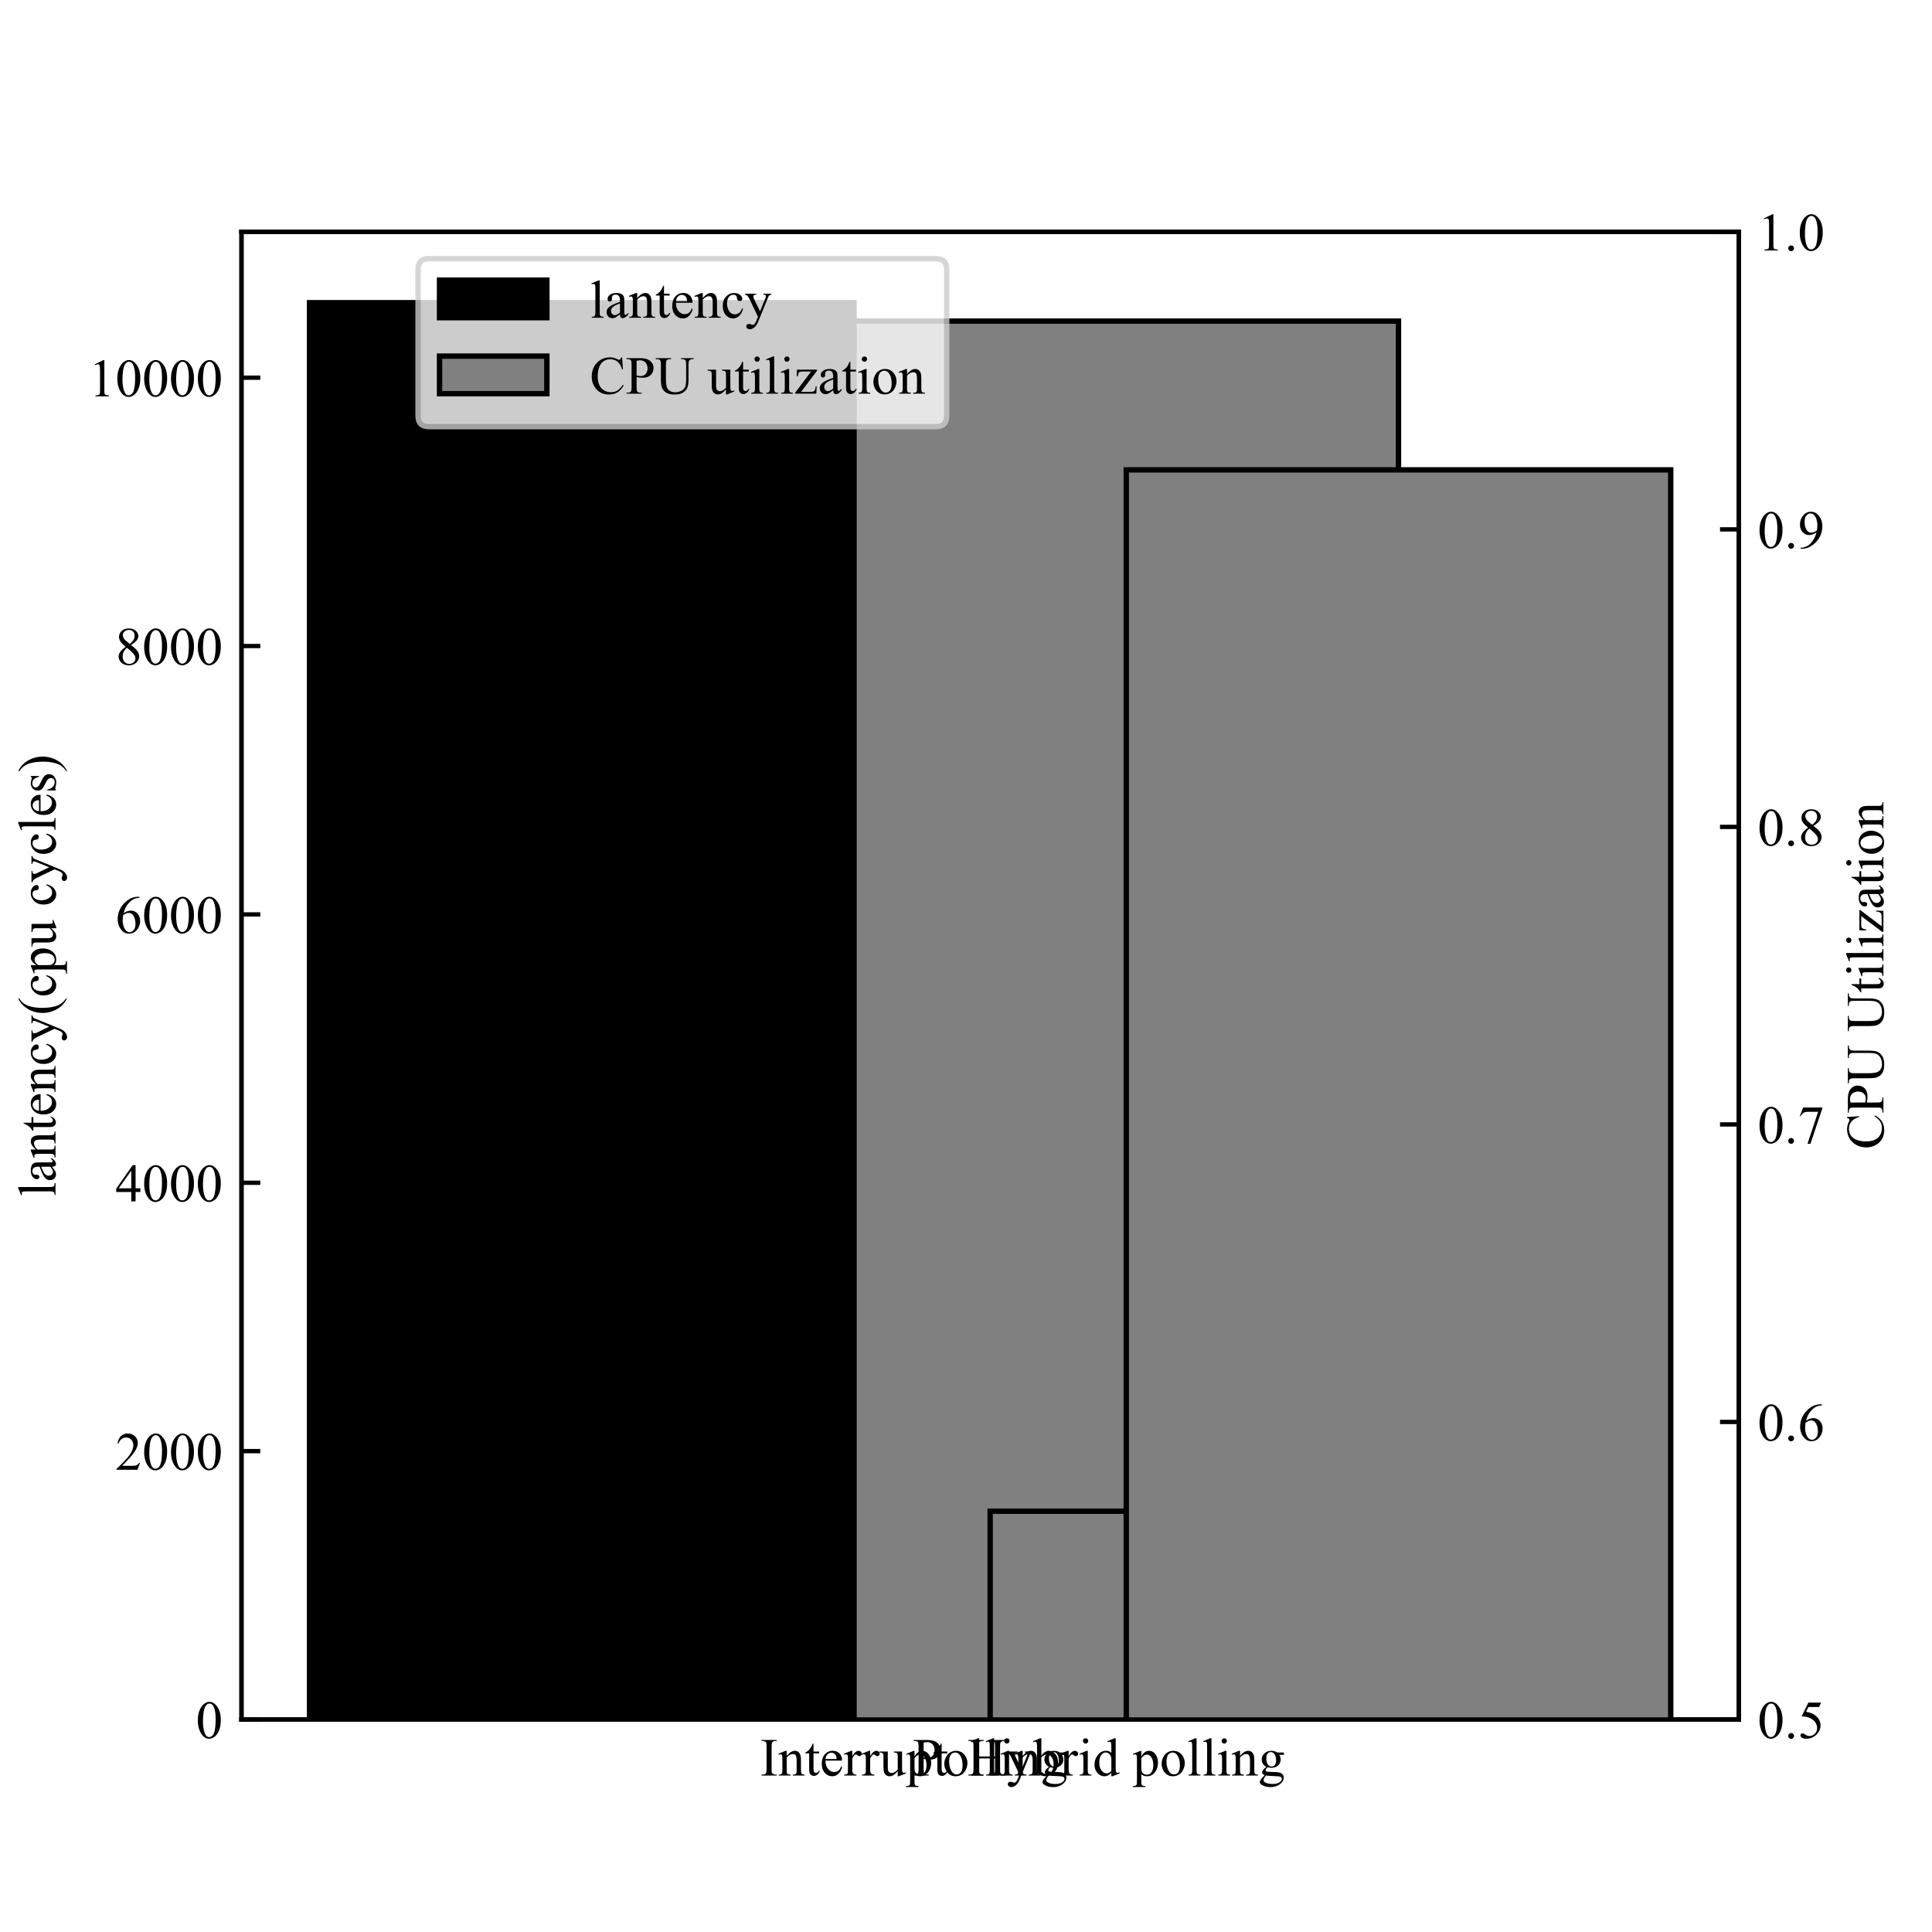
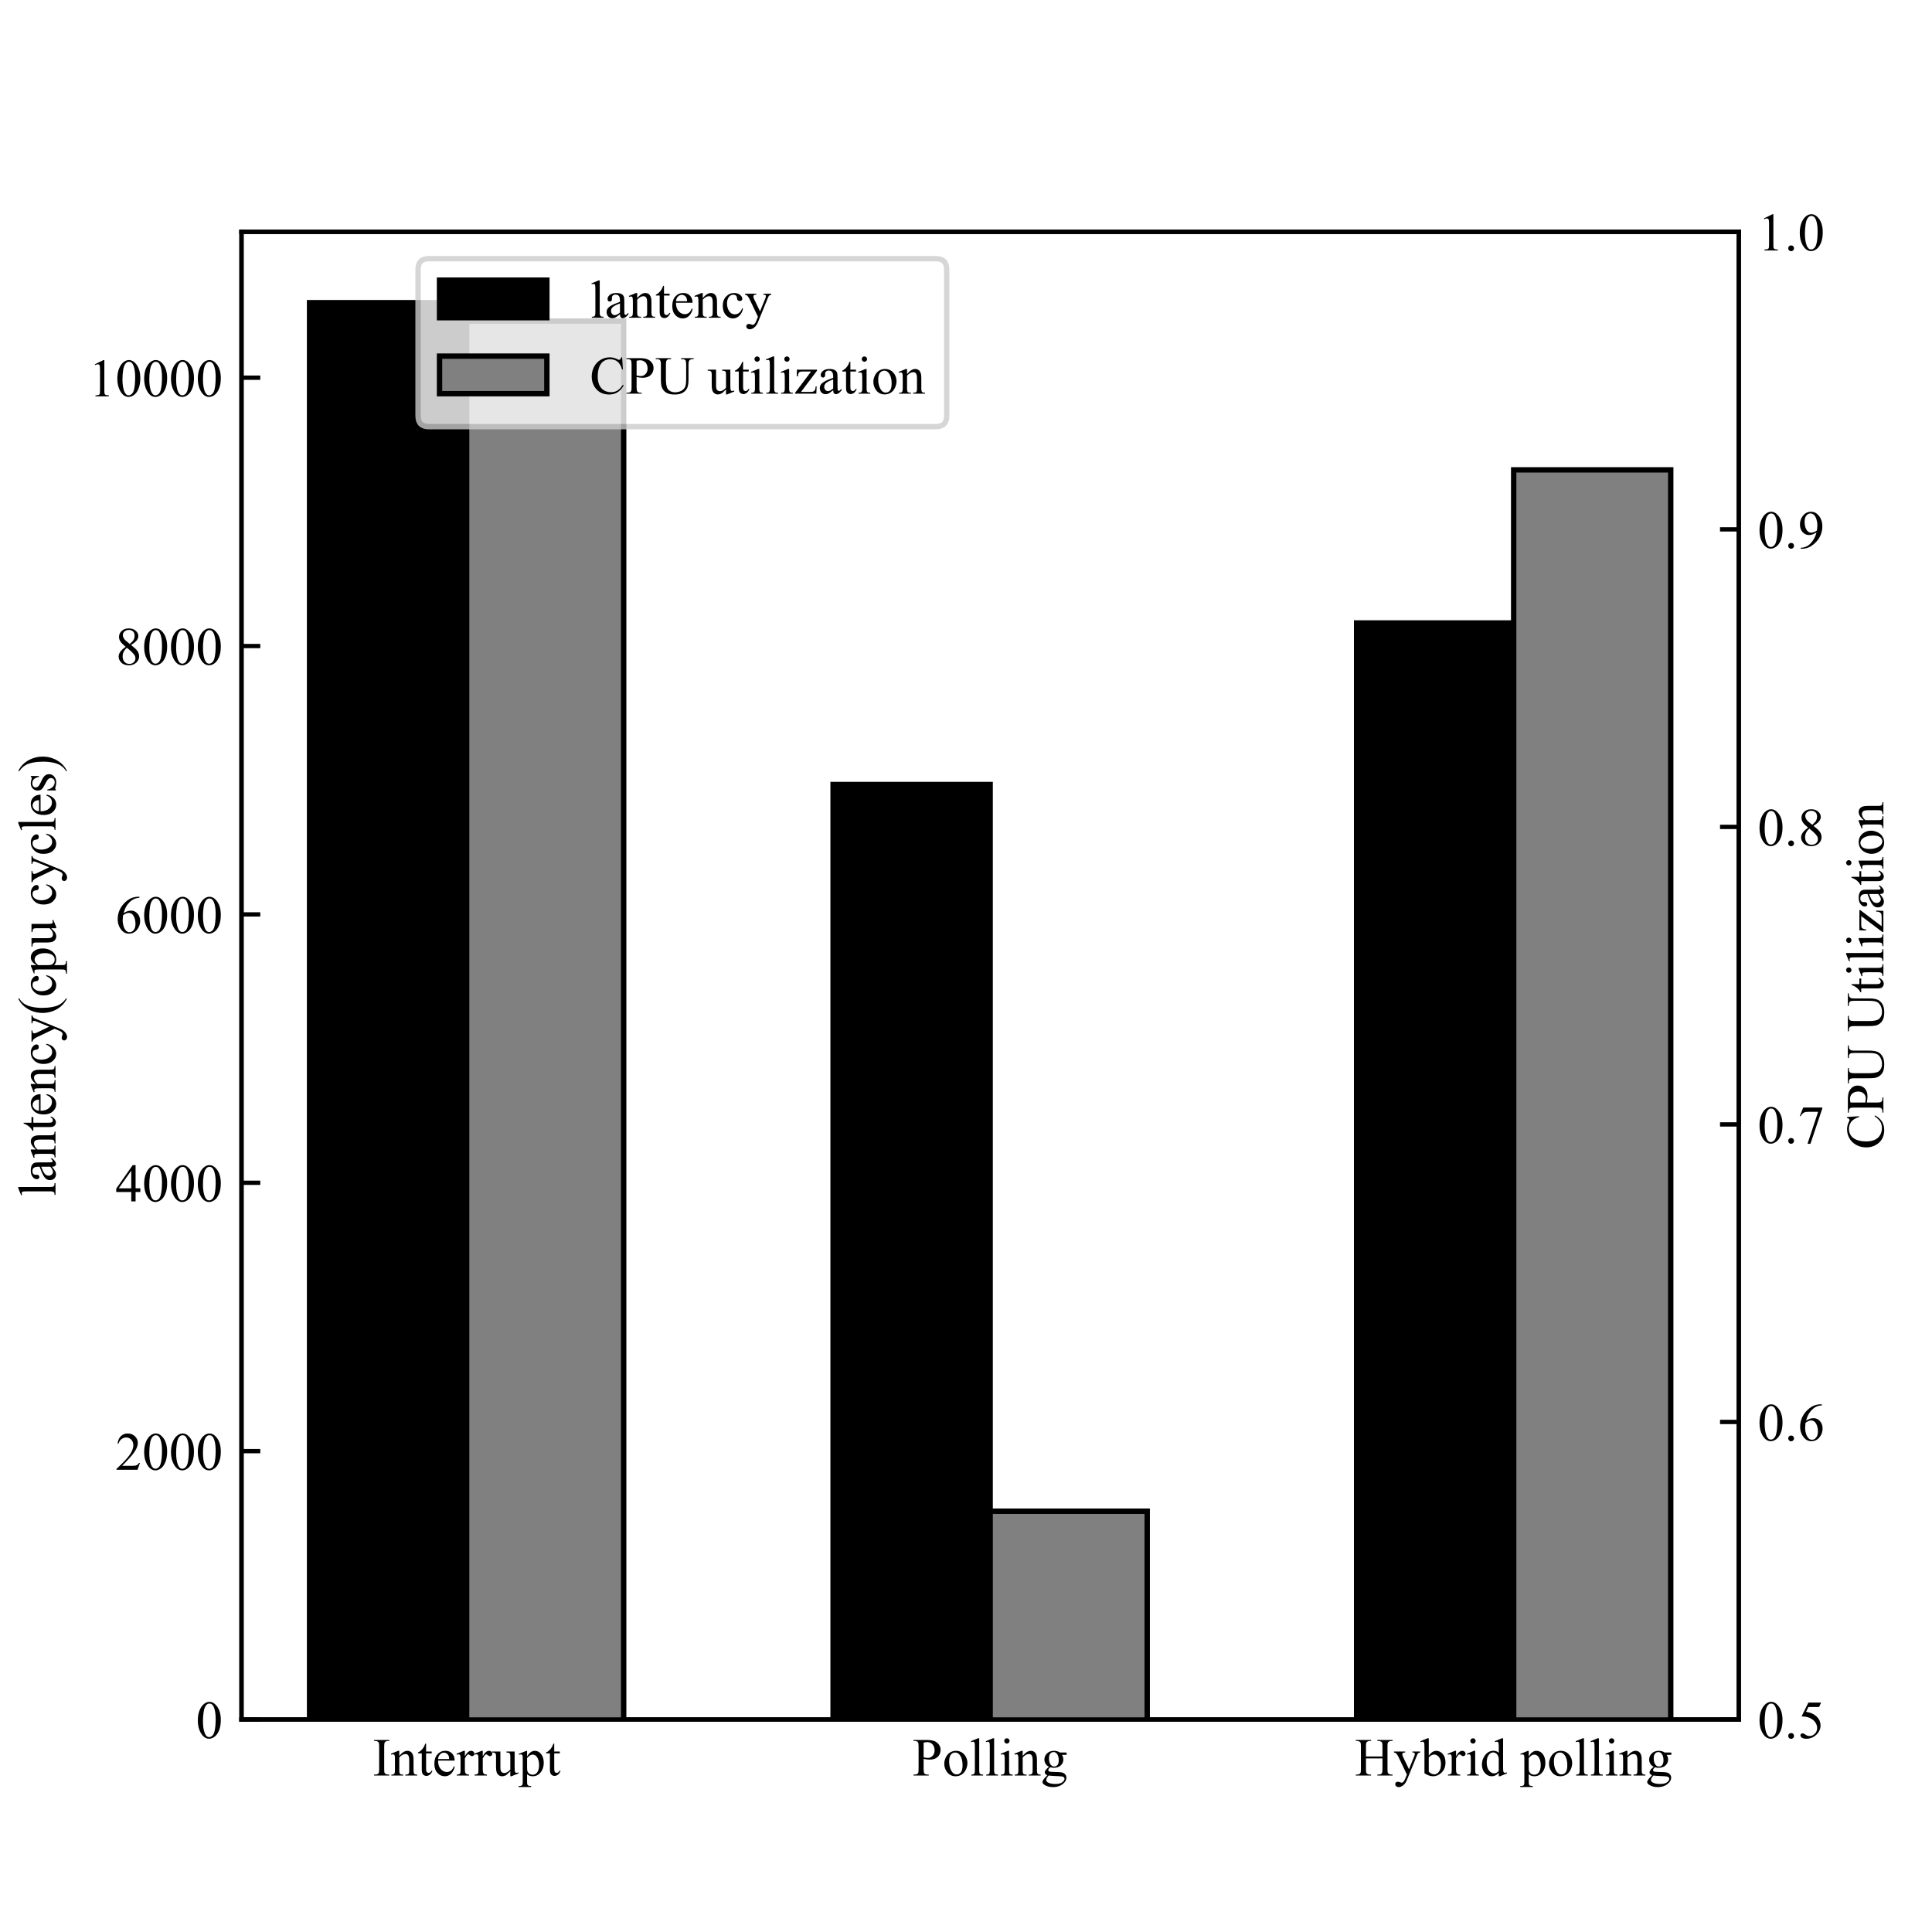
<svg xmlns="http://www.w3.org/2000/svg" xmlns:xlink="http://www.w3.org/1999/xlink" width="360pt" height="360pt" viewBox="0 0 360 360" version="1.1">
  <defs>
    <style type="text/css">*{stroke-linejoin: round; stroke-linecap: butt}</style>
  </defs>
  <g id="figure_1">
    <g id="patch_1">
      <path d="M 0 360  L 360 360  L 360 0  L 0 0  z " style="fill: #ffffff" />
    </g>
    <g id="axes_1">
      <g id="patch_2">
        <path d="M 45 320.4  L 324 320.4  L 324 43.2  L 45 43.2  z " style="fill: #ffffff" />
      </g>
      <g id="patch_3">
-         <path d="M 57.682 320.4  L 159.136 320.4  L 159.136 56.4  L 57.682 56.4  z " clip-path="url(#p5d15ba43d3)" style="stroke: #000000; stroke-linejoin: miter" />
+         <path d="M 57.682 320.4  L 86.948 320.4  L 86.948 56.4  L 57.682 56.4  z " clip-path="url(#p07c3aeb978)" style="stroke: #000000; stroke-linejoin: miter" />
      </g>
      <g id="patch_4">
-         <path d="M 83.045 320.4  L 184.5 320.4  L 184.5 146.184  L 83.045 146.184  z " clip-path="url(#p5d15ba43d3)" style="stroke: #000000; stroke-linejoin: miter" />
+         <path d="M 155.234 320.4  L 184.5 320.4  L 184.5 146.184  L 155.234 146.184  z " clip-path="url(#p07c3aeb978)" style="stroke: #000000; stroke-linejoin: miter" />
      </g>
      <g id="patch_5">
-         <path d="M 108.409 320.4  L 209.864 320.4  L 209.864 116.081  L 108.409 116.081  z " clip-path="url(#p5d15ba43d3)" style="stroke: #000000; stroke-linejoin: miter" />
+         <path d="M 252.787 320.4  L 282.052 320.4  L 282.052 116.081  L 252.787 116.081  z " clip-path="url(#p07c3aeb978)" style="stroke: #000000; stroke-linejoin: miter" />
      </g>
      <g id="matplotlib.axis_1">
        <g id="xtick_1">
          <g id="line2d_1">
            <defs>
-               <path id="mabe48145aa" d="M 0 0  L 0 -3.5  " style="stroke: #000000; stroke-width: 0.8" />
+               <path id="m210e0c8154" d="M 0 0  L 0 -3.5  " style="stroke: #000000; stroke-width: 0.8" />
            </defs>
            <g>
-               <use xlink:href="#mabe48145aa" x="159.136" y="320.4" style="stroke: #000000; stroke-width: 0.8" />
+               <use xlink:href="#m210e0c8154" x="86.948" y="320.4" style="stroke: #000000; stroke-width: 0.8" />
            </g>
          </g>
          <g id="text_1">
-             <g transform="translate(141.6442 330.8438) scale(0.1 -0.1)">
+             <g transform="translate(69.45537 330.8438) scale(0.1 -0.1)">
              <defs>
                <path id="TimesNewRomanPSMT-49" d="M 1975 116  L 1975 0  L 159 0  L 159 116  L 309 116  Q 572 116 691 269  Q 766 369 766 750  L 766 3488  Q 766 3809 725 3913  Q 694 3991 597 4047  Q 459 4122 309 4122  L 159 4122  L 159 4238  L 1975 4238  L 1975 4122  L 1822 4122  Q 1563 4122 1444 3969  Q 1366 3869 1366 3488  L 1366 750  Q 1366 428 1406 325  Q 1438 247 1538 191  Q 1672 116 1822 116  L 1975 116  z " transform="scale(0.015625)" />
                <path id="TimesNewRomanPSMT-6e" d="M 1034 2341  Q 1538 2947 1994 2947  Q 2228 2947 2397 2830  Q 2566 2713 2666 2444  Q 2734 2256 2734 1869  L 2734 647  Q 2734 375 2778 278  Q 2813 200 2889 156  Q 2966 113 3172 113  L 3172 0  L 1756 0  L 1756 113  L 1816 113  Q 2016 113 2095 173  Q 2175 234 2206 353  Q 2219 400 2219 647  L 2219 1819  Q 2219 2209 2117 2386  Q 2016 2563 1775 2563  Q 1403 2563 1034 2156  L 1034 647  Q 1034 356 1069 288  Q 1113 197 1189 155  Q 1266 113 1500 113  L 1500 0  L 84 0  L 84 113  L 147 113  Q 366 113 442 223  Q 519 334 519 647  L 519 1709  Q 519 2225 495 2337  Q 472 2450 423 2490  Q 375 2531 294 2531  Q 206 2531 84 2484  L 38 2597  L 900 2947  L 1034 2947  L 1034 2341  z " transform="scale(0.015625)" />
                <path id="TimesNewRomanPSMT-74" d="M 1031 3803  L 1031 2863  L 1700 2863  L 1700 2644  L 1031 2644  L 1031 788  Q 1031 509 1111 412  Q 1191 316 1316 316  Q 1419 316 1516 380  Q 1613 444 1666 569  L 1788 569  Q 1678 263 1478 108  Q 1278 -47 1066 -47  Q 922 -47 784 33  Q 647 113 581 261  Q 516 409 516 719  L 516 2644  L 63 2644  L 63 2747  Q 234 2816 414 2980  Q 594 3144 734 3369  Q 806 3488 934 3803  L 1031 3803  z " transform="scale(0.015625)" />
                <path id="TimesNewRomanPSMT-65" d="M 681 1784  Q 678 1147 991 784  Q 1303 422 1725 422  Q 2006 422 2214 576  Q 2422 731 2563 1106  L 2659 1044  Q 2594 616 2278 264  Q 1963 -88 1488 -88  Q 972 -88 605 314  Q 238 716 238 1394  Q 238 2128 614 2539  Q 991 2950 1559 2950  Q 2041 2950 2350 2633  Q 2659 2316 2659 1784  L 681 1784  z M 681 1966  L 2006 1966  Q 1991 2241 1941 2353  Q 1863 2528 1708 2628  Q 1553 2728 1384 2728  Q 1125 2728 920 2526  Q 716 2325 681 1966  z " transform="scale(0.015625)" />
                <path id="TimesNewRomanPSMT-72" d="M 1038 2947  L 1038 2303  Q 1397 2947 1775 2947  Q 1947 2947 2059 2842  Q 2172 2738 2172 2600  Q 2172 2478 2090 2393  Q 2009 2309 1897 2309  Q 1788 2309 1652 2417  Q 1516 2525 1450 2525  Q 1394 2525 1328 2463  Q 1188 2334 1038 2041  L 1038 669  Q 1038 431 1097 309  Q 1138 225 1241 169  Q 1344 113 1538 113  L 1538 0  L 72 0  L 72 113  Q 291 113 397 181  Q 475 231 506 341  Q 522 394 522 644  L 522 1753  Q 522 2253 501 2348  Q 481 2444 426 2487  Q 372 2531 291 2531  Q 194 2531 72 2484  L 41 2597  L 906 2947  L 1038 2947  z " transform="scale(0.015625)" />
                <path id="TimesNewRomanPSMT-75" d="M 2709 2863  L 2709 1128  Q 2709 631 2732 520  Q 2756 409 2807 365  Q 2859 322 2928 322  Q 3025 322 3147 375  L 3191 266  L 2334 -88  L 2194 -88  L 2194 519  Q 1825 119 1631 15  Q 1438 -88 1222 -88  Q 981 -88 804 51  Q 628 191 559 409  Q 491 628 491 1028  L 491 2306  Q 491 2509 447 2587  Q 403 2666 317 2708  Q 231 2750 6 2747  L 6 2863  L 1009 2863  L 1009 947  Q 1009 547 1148 422  Q 1288 297 1484 297  Q 1619 297 1789 381  Q 1959 466 2194 703  L 2194 2325  Q 2194 2569 2105 2655  Q 2016 2741 1734 2747  L 1734 2863  L 2709 2863  z " transform="scale(0.015625)" />
                <path id="TimesNewRomanPSMT-70" d="M -6 2578  L 875 2934  L 994 2934  L 994 2266  Q 1216 2644 1439 2795  Q 1663 2947 1909 2947  Q 2341 2947 2628 2609  Q 2981 2197 2981 1534  Q 2981 794 2556 309  Q 2206 -88 1675 -88  Q 1444 -88 1275 -22  Q 1150 25 994 166  L 994 -706  Q 994 -1000 1030 -1079  Q 1066 -1159 1155 -1206  Q 1244 -1253 1478 -1253  L 1478 -1369  L -22 -1369  L -22 -1253  L 56 -1253  Q 228 -1256 350 -1188  Q 409 -1153 442 -1076  Q 475 -1000 475 -688  L 475 2019  Q 475 2297 450 2372  Q 425 2447 370 2484  Q 316 2522 222 2522  Q 147 2522 31 2478  L -6 2578  z M 994 2081  L 994 1013  Q 994 666 1022 556  Q 1066 375 1236 237  Q 1406 100 1666 100  Q 1978 100 2172 344  Q 2425 663 2425 1241  Q 2425 1897 2138 2250  Q 1938 2494 1663 2494  Q 1513 2494 1366 2419  Q 1253 2363 994 2081  z " transform="scale(0.015625)" />
              </defs>
              <use xlink:href="#TimesNewRomanPSMT-49" />
              <use xlink:href="#TimesNewRomanPSMT-6e" x="33.301" />
              <use xlink:href="#TimesNewRomanPSMT-74" x="83.301" />
              <use xlink:href="#TimesNewRomanPSMT-65" x="111.084" />
              <use xlink:href="#TimesNewRomanPSMT-72" x="155.469" />
              <use xlink:href="#TimesNewRomanPSMT-72" x="188.77" />
              <use xlink:href="#TimesNewRomanPSMT-75" x="222.07" />
              <use xlink:href="#TimesNewRomanPSMT-70" x="272.07" />
              <use xlink:href="#TimesNewRomanPSMT-74" x="322.07" />
            </g>
          </g>
        </g>
        <g id="xtick_2">
          <g id="line2d_2">
            <g>
-               <use xlink:href="#mabe48145aa" x="184.5" y="320.4" style="stroke: #000000; stroke-width: 0.8" />
+               <use xlink:href="#m210e0c8154" x="184.5" y="320.4" style="stroke: #000000; stroke-width: 0.8" />
            </g>
          </g>
          <g id="text_2">
            <g transform="translate(170.0523 330.8438) scale(0.1 -0.1)">
              <defs>
                <path id="TimesNewRomanPSMT-50" d="M 1313 1984  L 1313 750  Q 1313 350 1400 253  Q 1519 116 1759 116  L 1922 116  L 1922 0  L 106 0  L 106 116  L 266 116  Q 534 116 650 291  Q 713 388 713 750  L 713 3488  Q 713 3888 628 3984  Q 506 4122 266 4122  L 106 4122  L 106 4238  L 1659 4238  Q 2228 4238 2556 4120  Q 2884 4003 3109 3725  Q 3334 3447 3334 3066  Q 3334 2547 2992 2222  Q 2650 1897 2025 1897  Q 1872 1897 1694 1919  Q 1516 1941 1313 1984  z M 1313 2163  Q 1478 2131 1606 2115  Q 1734 2100 1825 2100  Q 2150 2100 2386 2351  Q 2622 2603 2622 3003  Q 2622 3278 2509 3514  Q 2397 3750 2190 3867  Q 1984 3984 1722 3984  Q 1563 3984 1313 3925  L 1313 2163  z " transform="scale(0.015625)" />
                <path id="TimesNewRomanPSMT-6f" d="M 1600 2947  Q 2250 2947 2644 2453  Q 2978 2031 2978 1484  Q 2978 1100 2793 706  Q 2609 313 2286 112  Q 1963 -88 1566 -88  Q 919 -88 538 428  Q 216 863 216 1403  Q 216 1797 411 2186  Q 606 2575 925 2761  Q 1244 2947 1600 2947  z M 1503 2744  Q 1338 2744 1170 2645  Q 1003 2547 900 2300  Q 797 2053 797 1666  Q 797 1041 1045 587  Q 1294 134 1700 134  Q 2003 134 2200 384  Q 2397 634 2397 1244  Q 2397 2006 2069 2444  Q 1847 2744 1503 2744  z " transform="scale(0.015625)" />
                <path id="TimesNewRomanPSMT-6c" d="M 1184 4444  L 1184 647  Q 1184 378 1223 290  Q 1263 203 1344 158  Q 1425 113 1647 113  L 1647 0  L 244 0  L 244 113  Q 441 113 512 153  Q 584 194 625 287  Q 666 381 666 647  L 666 3247  Q 666 3731 644 3842  Q 622 3953 573 3993  Q 525 4034 450 4034  Q 369 4034 244 3984  L 191 4094  L 1044 4444  L 1184 4444  z " transform="scale(0.015625)" />
                <path id="TimesNewRomanPSMT-69" d="M 928 4444  Q 1059 4444 1151 4351  Q 1244 4259 1244 4128  Q 1244 3997 1151 3903  Q 1059 3809 928 3809  Q 797 3809 703 3903  Q 609 3997 609 4128  Q 609 4259 701 4351  Q 794 4444 928 4444  z M 1188 2947  L 1188 647  Q 1188 378 1227 289  Q 1266 200 1342 156  Q 1419 113 1622 113  L 1622 0  L 231 0  L 231 113  Q 441 113 512 153  Q 584 194 626 287  Q 669 381 669 647  L 669 1750  Q 669 2216 641 2353  Q 619 2453 572 2492  Q 525 2531 444 2531  Q 356 2531 231 2484  L 188 2597  L 1050 2947  L 1188 2947  z " transform="scale(0.015625)" />
                <path id="TimesNewRomanPSMT-67" d="M 966 1044  Q 703 1172 562 1401  Q 422 1631 422 1909  Q 422 2334 742 2640  Q 1063 2947 1563 2947  Q 1972 2947 2272 2747  L 2878 2747  Q 3013 2747 3034 2739  Q 3056 2731 3066 2713  Q 3084 2684 3084 2613  Q 3084 2531 3069 2500  Q 3059 2484 3036 2475  Q 3013 2466 2878 2466  L 2506 2466  Q 2681 2241 2681 1891  Q 2681 1491 2375 1206  Q 2069 922 1553 922  Q 1341 922 1119 984  Q 981 866 932 777  Q 884 688 884 625  Q 884 572 936 522  Q 988 472 1138 450  Q 1225 438 1575 428  Q 2219 413 2409 384  Q 2700 344 2873 169  Q 3047 -6 3047 -263  Q 3047 -616 2716 -925  Q 2228 -1381 1444 -1381  Q 841 -1381 425 -1109  Q 191 -953 191 -784  Q 191 -709 225 -634  Q 278 -519 444 -313  Q 466 -284 763 25  Q 600 122 533 198  Q 466 275 466 372  Q 466 481 555 628  Q 644 775 966 1044  z M 1509 2797  Q 1278 2797 1122 2612  Q 966 2428 966 2047  Q 966 1553 1178 1281  Q 1341 1075 1591 1075  Q 1828 1075 1981 1253  Q 2134 1431 2134 1813  Q 2134 2309 1919 2591  Q 1759 2797 1509 2797  z M 934 0  Q 788 -159 713 -296  Q 638 -434 638 -550  Q 638 -700 819 -813  Q 1131 -1006 1722 -1006  Q 2284 -1006 2551 -807  Q 2819 -609 2819 -384  Q 2819 -222 2659 -153  Q 2497 -84 2016 -72  Q 1313 -53 934 0  z " transform="scale(0.015625)" />
              </defs>
              <use xlink:href="#TimesNewRomanPSMT-50" />
              <use xlink:href="#TimesNewRomanPSMT-6f" x="55.615" />
              <use xlink:href="#TimesNewRomanPSMT-6c" x="105.615" />
              <use xlink:href="#TimesNewRomanPSMT-6c" x="133.398" />
              <use xlink:href="#TimesNewRomanPSMT-69" x="161.182" />
              <use xlink:href="#TimesNewRomanPSMT-6e" x="188.965" />
              <use xlink:href="#TimesNewRomanPSMT-67" x="238.965" />
            </g>
          </g>
        </g>
        <g id="xtick_3">
          <g id="line2d_3">
            <g>
-               <use xlink:href="#mabe48145aa" x="209.864" y="320.4" style="stroke: #000000; stroke-width: 0.8" />
+               <use xlink:href="#m210e0c8154" x="282.052" y="320.4" style="stroke: #000000; stroke-width: 0.8" />
            </g>
          </g>
          <g id="text_3">
-             <g transform="translate(180.2816 330.8438) scale(0.1 -0.1)">
+             <g transform="translate(252.4704 330.8438) scale(0.1 -0.1)">
              <defs>
                <path id="TimesNewRomanPSMT-48" d="M 1316 2272  L 3284 2272  L 3284 3484  Q 3284 3809 3244 3913  Q 3213 3991 3113 4047  Q 2978 4122 2828 4122  L 2678 4122  L 2678 4238  L 4491 4238  L 4491 4122  L 4341 4122  Q 4191 4122 4056 4050  Q 3956 4000 3920 3898  Q 3884 3797 3884 3484  L 3884 750  Q 3884 428 3925 325  Q 3956 247 4053 191  Q 4191 116 4341 116  L 4491 116  L 4491 0  L 2678 0  L 2678 116  L 2828 116  Q 3088 116 3206 269  Q 3284 369 3284 750  L 3284 2041  L 1316 2041  L 1316 750  Q 1316 428 1356 325  Q 1388 247 1488 191  Q 1622 116 1772 116  L 1925 116  L 1925 0  L 109 0  L 109 116  L 259 116  Q 522 116 641 269  Q 716 369 716 750  L 716 3484  Q 716 3809 675 3913  Q 644 3991 547 4047  Q 409 4122 259 4122  L 109 4122  L 109 4238  L 1925 4238  L 1925 4122  L 1772 4122  Q 1622 4122 1488 4050  Q 1391 4000 1353 3898  Q 1316 3797 1316 3484  L 1316 2272  z " transform="scale(0.015625)" />
                <path id="TimesNewRomanPSMT-79" d="M 38 2863  L 1372 2863  L 1372 2747  L 1306 2747  Q 1166 2747 1095 2686  Q 1025 2625 1025 2534  Q 1025 2413 1128 2197  L 1825 753  L 2466 2334  Q 2519 2463 2519 2588  Q 2519 2644 2497 2672  Q 2472 2706 2419 2726  Q 2366 2747 2231 2747  L 2231 2863  L 3163 2863  L 3163 2747  Q 3047 2734 2984 2696  Q 2922 2659 2847 2556  Q 2819 2513 2741 2316  L 1575 -541  Q 1406 -956 1132 -1168  Q 859 -1381 606 -1381  Q 422 -1381 303 -1275  Q 184 -1169 184 -1031  Q 184 -900 270 -820  Q 356 -741 506 -741  Q 609 -741 788 -809  Q 913 -856 944 -856  Q 1038 -856 1148 -759  Q 1259 -663 1372 -384  L 1575 113  L 547 2272  Q 500 2369 397 2513  Q 319 2622 269 2659  Q 197 2709 38 2747  L 38 2863  z " transform="scale(0.015625)" />
                <path id="TimesNewRomanPSMT-62" d="M 984 2369  Q 1400 2947 1881 2947  Q 2322 2947 2650 2570  Q 2978 2194 2978 1541  Q 2978 778 2472 313  Q 2038 -88 1503 -88  Q 1253 -88 995 3  Q 738 94 469 275  L 469 3241  Q 469 3728 445 3840  Q 422 3953 372 3993  Q 322 4034 247 4034  Q 159 4034 28 3984  L -16 4094  L 844 4444  L 984 4444  L 984 2369  z M 984 2169  L 984 456  Q 1144 300 1314 220  Q 1484 141 1663 141  Q 1947 141 2192 453  Q 2438 766 2438 1363  Q 2438 1913 2192 2208  Q 1947 2503 1634 2503  Q 1469 2503 1303 2419  Q 1178 2356 984 2169  z " transform="scale(0.015625)" />
                <path id="TimesNewRomanPSMT-64" d="M 2222 322  Q 2013 103 1813 7  Q 1613 -88 1381 -88  Q 913 -88 563 304  Q 213 697 213 1313  Q 213 1928 600 2439  Q 988 2950 1597 2950  Q 1975 2950 2222 2709  L 2222 3238  Q 2222 3728 2198 3840  Q 2175 3953 2125 3993  Q 2075 4034 2000 4034  Q 1919 4034 1784 3984  L 1744 4094  L 2597 4444  L 2738 4444  L 2738 1134  Q 2738 631 2761 520  Q 2784 409 2836 365  Q 2888 322 2956 322  Q 3041 322 3181 375  L 3216 266  L 2366 -88  L 2222 -88  L 2222 322  z M 2222 541  L 2222 2016  Q 2203 2228 2109 2403  Q 2016 2578 1861 2667  Q 1706 2756 1559 2756  Q 1284 2756 1069 2509  Q 784 2184 784 1559  Q 784 928 1059 592  Q 1334 256 1672 256  Q 1956 256 2222 541  z " transform="scale(0.015625)" />
                <path id="TimesNewRomanPSMT-20" transform="scale(0.015625)" />
              </defs>
              <use xlink:href="#TimesNewRomanPSMT-48" />
              <use xlink:href="#TimesNewRomanPSMT-79" x="72.217" />
              <use xlink:href="#TimesNewRomanPSMT-62" x="122.217" />
              <use xlink:href="#TimesNewRomanPSMT-72" x="172.217" />
              <use xlink:href="#TimesNewRomanPSMT-69" x="205.518" />
              <use xlink:href="#TimesNewRomanPSMT-64" x="233.301" />
              <use xlink:href="#TimesNewRomanPSMT-20" x="283.301" />
              <use xlink:href="#TimesNewRomanPSMT-70" x="308.301" />
              <use xlink:href="#TimesNewRomanPSMT-6f" x="358.301" />
              <use xlink:href="#TimesNewRomanPSMT-6c" x="408.301" />
              <use xlink:href="#TimesNewRomanPSMT-6c" x="436.084" />
              <use xlink:href="#TimesNewRomanPSMT-69" x="463.867" />
              <use xlink:href="#TimesNewRomanPSMT-6e" x="491.65" />
              <use xlink:href="#TimesNewRomanPSMT-67" x="541.65" />
            </g>
          </g>
        </g>
      </g>
      <g id="matplotlib.axis_2">
        <g id="ytick_1">
          <g id="line2d_4">
            <defs>
-               <path id="m3c8fb1e2f3" d="M 0 0  L 3.5 0  " style="stroke: #000000; stroke-width: 0.8" />
+               <path id="m57bce8976e" d="M 0 0  L 3.5 0  " style="stroke: #000000; stroke-width: 0.8" />
            </defs>
            <g>
-               <use xlink:href="#m3c8fb1e2f3" x="45" y="320.4" style="stroke: #000000; stroke-width: 0.8" />
+               <use xlink:href="#m57bce8976e" x="45" y="320.4" style="stroke: #000000; stroke-width: 0.8" />
            </g>
          </g>
          <g id="text_4">
            <g transform="translate(36.5 323.8719) scale(0.1 -0.1)">
              <defs>
                <path id="TimesNewRomanPSMT-30" d="M 231 2094  Q 231 2819 450 3342  Q 669 3866 1031 4122  Q 1313 4325 1613 4325  Q 2100 4325 2488 3828  Q 2972 3213 2972 2159  Q 2972 1422 2759 906  Q 2547 391 2217 158  Q 1888 -75 1581 -75  Q 975 -75 572 641  Q 231 1244 231 2094  z M 844 2016  Q 844 1141 1059 588  Q 1238 122 1591 122  Q 1759 122 1940 273  Q 2122 425 2216 781  Q 2359 1319 2359 2297  Q 2359 3022 2209 3506  Q 2097 3866 1919 4016  Q 1791 4119 1609 4119  Q 1397 4119 1231 3928  Q 1006 3669 925 3112  Q 844 2556 844 2016  z " transform="scale(0.015625)" />
              </defs>
              <use xlink:href="#TimesNewRomanPSMT-30" />
            </g>
          </g>
        </g>
        <g id="ytick_2">
          <g id="line2d_5">
            <g>
-               <use xlink:href="#m3c8fb1e2f3" x="45" y="270.395" style="stroke: #000000; stroke-width: 0.8" />
+               <use xlink:href="#m57bce8976e" x="45" y="270.395" style="stroke: #000000; stroke-width: 0.8" />
            </g>
          </g>
          <g id="text_5">
            <g transform="translate(21.5 273.8671) scale(0.1 -0.1)">
              <defs>
                <path id="TimesNewRomanPSMT-32" d="M 2934 816  L 2638 0  L 138 0  L 138 116  Q 1241 1122 1691 1759  Q 2141 2397 2141 2925  Q 2141 3328 1894 3587  Q 1647 3847 1303 3847  Q 991 3847 742 3664  Q 494 3481 375 3128  L 259 3128  Q 338 3706 661 4015  Q 984 4325 1469 4325  Q 1984 4325 2329 3994  Q 2675 3663 2675 3213  Q 2675 2891 2525 2569  Q 2294 2063 1775 1497  Q 997 647 803 472  L 1909 472  Q 2247 472 2383 497  Q 2519 522 2628 598  Q 2738 675 2819 816  L 2934 816  z " transform="scale(0.015625)" />
              </defs>
              <use xlink:href="#TimesNewRomanPSMT-32" />
              <use xlink:href="#TimesNewRomanPSMT-30" x="50" />
              <use xlink:href="#TimesNewRomanPSMT-30" x="100" />
              <use xlink:href="#TimesNewRomanPSMT-30" x="150" />
            </g>
          </g>
        </g>
        <g id="ytick_3">
          <g id="line2d_6">
            <g>
-               <use xlink:href="#m3c8fb1e2f3" x="45" y="220.391" style="stroke: #000000; stroke-width: 0.8" />
+               <use xlink:href="#m57bce8976e" x="45" y="220.391" style="stroke: #000000; stroke-width: 0.8" />
            </g>
          </g>
          <g id="text_6">
            <g transform="translate(21.5 223.8624) scale(0.1 -0.1)">
              <defs>
                <path id="TimesNewRomanPSMT-34" d="M 2978 1563  L 2978 1119  L 2409 1119  L 2409 0  L 1894 0  L 1894 1119  L 100 1119  L 100 1519  L 2066 4325  L 2409 4325  L 2409 1563  L 2978 1563  z M 1894 1563  L 1894 3666  L 406 1563  L 1894 1563  z " transform="scale(0.015625)" />
              </defs>
              <use xlink:href="#TimesNewRomanPSMT-34" />
              <use xlink:href="#TimesNewRomanPSMT-30" x="50" />
              <use xlink:href="#TimesNewRomanPSMT-30" x="100" />
              <use xlink:href="#TimesNewRomanPSMT-30" x="150" />
            </g>
          </g>
        </g>
        <g id="ytick_4">
          <g id="line2d_7">
            <g>
-               <use xlink:href="#m3c8fb1e2f3" x="45" y="170.386" style="stroke: #000000; stroke-width: 0.8" />
+               <use xlink:href="#m57bce8976e" x="45" y="170.386" style="stroke: #000000; stroke-width: 0.8" />
            </g>
          </g>
          <g id="text_7">
            <g transform="translate(21.5 173.8577) scale(0.1 -0.1)">
              <defs>
                <path id="TimesNewRomanPSMT-36" d="M 2869 4325  L 2869 4209  Q 2456 4169 2195 4045  Q 1934 3922 1679 3669  Q 1425 3416 1258 3105  Q 1091 2794 978 2366  Q 1428 2675 1881 2675  Q 2316 2675 2634 2325  Q 2953 1975 2953 1425  Q 2953 894 2631 456  Q 2244 -75 1606 -75  Q 1172 -75 869 213  Q 275 772 275 1663  Q 275 2231 503 2743  Q 731 3256 1154 3653  Q 1578 4050 1965 4187  Q 2353 4325 2688 4325  L 2869 4325  z M 925 2138  Q 869 1716 869 1456  Q 869 1156 980 804  Q 1091 453 1309 247  Q 1469 100 1697 100  Q 1969 100 2183 356  Q 2397 613 2397 1088  Q 2397 1622 2184 2012  Q 1972 2403 1581 2403  Q 1463 2403 1327 2353  Q 1191 2303 925 2138  z " transform="scale(0.015625)" />
              </defs>
              <use xlink:href="#TimesNewRomanPSMT-36" />
              <use xlink:href="#TimesNewRomanPSMT-30" x="50" />
              <use xlink:href="#TimesNewRomanPSMT-30" x="100" />
              <use xlink:href="#TimesNewRomanPSMT-30" x="150" />
            </g>
          </g>
        </g>
        <g id="ytick_5">
          <g id="line2d_8">
            <g>
-               <use xlink:href="#m3c8fb1e2f3" x="45" y="120.381" style="stroke: #000000; stroke-width: 0.8" />
+               <use xlink:href="#m57bce8976e" x="45" y="120.381" style="stroke: #000000; stroke-width: 0.8" />
            </g>
          </g>
          <g id="text_8">
            <g transform="translate(21.5 123.8529) scale(0.1 -0.1)">
              <defs>
                <path id="TimesNewRomanPSMT-38" d="M 1228 2134  Q 725 2547 579 2797  Q 434 3047 434 3316  Q 434 3728 753 4026  Q 1072 4325 1600 4325  Q 2113 4325 2425 4047  Q 2738 3769 2738 3413  Q 2738 3175 2569 2928  Q 2400 2681 1866 2347  Q 2416 1922 2594 1678  Q 2831 1359 2831 1006  Q 2831 559 2490 242  Q 2150 -75 1597 -75  Q 994 -75 656 303  Q 388 606 388 966  Q 388 1247 577 1523  Q 766 1800 1228 2134  z M 1719 2469  Q 2094 2806 2194 3001  Q 2294 3197 2294 3444  Q 2294 3772 2109 3958  Q 1925 4144 1606 4144  Q 1288 4144 1088 3959  Q 888 3775 888 3528  Q 888 3366 970 3203  Q 1053 3041 1206 2894  L 1719 2469  z M 1375 2016  Q 1116 1797 991 1539  Q 866 1281 866 981  Q 866 578 1086 336  Q 1306 94 1647 94  Q 1984 94 2187 284  Q 2391 475 2391 747  Q 2391 972 2272 1150  Q 2050 1481 1375 2016  z " transform="scale(0.015625)" />
              </defs>
              <use xlink:href="#TimesNewRomanPSMT-38" />
              <use xlink:href="#TimesNewRomanPSMT-30" x="50" />
              <use xlink:href="#TimesNewRomanPSMT-30" x="100" />
              <use xlink:href="#TimesNewRomanPSMT-30" x="150" />
            </g>
          </g>
        </g>
        <g id="ytick_6">
          <g id="line2d_9">
            <g>
-               <use xlink:href="#m3c8fb1e2f3" x="45" y="70.376" style="stroke: #000000; stroke-width: 0.8" />
+               <use xlink:href="#m57bce8976e" x="45" y="70.376" style="stroke: #000000; stroke-width: 0.8" />
            </g>
          </g>
          <g id="text_9">
            <g transform="translate(16.5 73.8482) scale(0.1 -0.1)">
              <defs>
                <path id="TimesNewRomanPSMT-31" d="M 750 3822  L 1781 4325  L 1884 4325  L 1884 747  Q 1884 391 1914 303  Q 1944 216 2037 169  Q 2131 122 2419 116  L 2419 0  L 825 0  L 825 116  Q 1125 122 1212 167  Q 1300 213 1334 289  Q 1369 366 1369 747  L 1369 3034  Q 1369 3497 1338 3628  Q 1316 3728 1258 3775  Q 1200 3822 1119 3822  Q 1003 3822 797 3725  L 750 3822  z " transform="scale(0.015625)" />
              </defs>
              <use xlink:href="#TimesNewRomanPSMT-31" />
              <use xlink:href="#TimesNewRomanPSMT-30" x="50" />
              <use xlink:href="#TimesNewRomanPSMT-30" x="100" />
              <use xlink:href="#TimesNewRomanPSMT-30" x="150" />
              <use xlink:href="#TimesNewRomanPSMT-30" x="200" />
            </g>
          </g>
        </g>
        <g id="text_10">
          <g transform="translate(10.34219 223.0297) rotate(-90) scale(0.1 -0.1)">
            <defs>
              <path id="TimesNewRomanPSMT-61" d="M 1822 413  Q 1381 72 1269 19  Q 1100 -59 909 -59  Q 613 -59 420 144  Q 228 347 228 678  Q 228 888 322 1041  Q 450 1253 767 1440  Q 1084 1628 1822 1897  L 1822 2009  Q 1822 2438 1686 2597  Q 1550 2756 1291 2756  Q 1094 2756 978 2650  Q 859 2544 859 2406  L 866 2225  Q 866 2081 792 2003  Q 719 1925 600 1925  Q 484 1925 411 2006  Q 338 2088 338 2228  Q 338 2497 613 2722  Q 888 2947 1384 2947  Q 1766 2947 2009 2819  Q 2194 2722 2281 2516  Q 2338 2381 2338 1966  L 2338 994  Q 2338 584 2353 492  Q 2369 400 2405 369  Q 2441 338 2488 338  Q 2538 338 2575 359  Q 2641 400 2828 588  L 2828 413  Q 2478 -56 2159 -56  Q 2006 -56 1915 50  Q 1825 156 1822 413  z M 1822 616  L 1822 1706  Q 1350 1519 1213 1441  Q 966 1303 859 1153  Q 753 1003 753 825  Q 753 600 887 451  Q 1022 303 1197 303  Q 1434 303 1822 616  z " transform="scale(0.015625)" />
              <path id="TimesNewRomanPSMT-63" d="M 2631 1088  Q 2516 522 2178 217  Q 1841 -88 1431 -88  Q 944 -88 581 321  Q 219 731 219 1428  Q 219 2103 620 2525  Q 1022 2947 1584 2947  Q 2006 2947 2278 2723  Q 2550 2500 2550 2259  Q 2550 2141 2473 2067  Q 2397 1994 2259 1994  Q 2075 1994 1981 2113  Q 1928 2178 1911 2362  Q 1894 2547 1784 2644  Q 1675 2738 1481 2738  Q 1169 2738 978 2506  Q 725 2200 725 1697  Q 725 1184 976 792  Q 1228 400 1656 400  Q 1963 400 2206 609  Q 2378 753 2541 1131  L 2631 1088  z " transform="scale(0.015625)" />
              <path id="TimesNewRomanPSMT-28" d="M 1988 -1253  L 1988 -1369  Q 1516 -1131 1200 -813  Q 750 -359 506 256  Q 263 872 263 1534  Q 263 2503 741 3301  Q 1219 4100 1988 4444  L 1988 4313  Q 1603 4100 1356 3731  Q 1109 3363 987 2797  Q 866 2231 866 1616  Q 866 947 969 400  Q 1050 -31 1165 -292  Q 1281 -553 1476 -793  Q 1672 -1034 1988 -1253  z " transform="scale(0.015625)" />
              <path id="TimesNewRomanPSMT-73" d="M 2050 2947  L 2050 1972  L 1947 1972  Q 1828 2431 1642 2597  Q 1456 2763 1169 2763  Q 950 2763 815 2647  Q 681 2531 681 2391  Q 681 2216 781 2091  Q 878 1963 1175 1819  L 1631 1597  Q 2266 1288 2266 781  Q 2266 391 1970 151  Q 1675 -88 1309 -88  Q 1047 -88 709 6  Q 606 38 541 38  Q 469 38 428 -44  L 325 -44  L 325 978  L 428 978  Q 516 541 762 319  Q 1009 97 1316 97  Q 1531 97 1667 223  Q 1803 350 1803 528  Q 1803 744 1651 891  Q 1500 1038 1047 1263  Q 594 1488 453 1669  Q 313 1847 313 2119  Q 313 2472 555 2709  Q 797 2947 1181 2947  Q 1350 2947 1591 2875  Q 1750 2828 1803 2828  Q 1853 2828 1881 2850  Q 1909 2872 1947 2947  L 2050 2947  z " transform="scale(0.015625)" />
              <path id="TimesNewRomanPSMT-29" d="M 144 4313  L 144 4444  Q 619 4209 934 3891  Q 1381 3434 1625 2820  Q 1869 2206 1869 1541  Q 1869 572 1392 -226  Q 916 -1025 144 -1369  L 144 -1253  Q 528 -1038 776 -670  Q 1025 -303 1145 264  Q 1266 831 1266 1447  Q 1266 2113 1163 2663  Q 1084 3094 967 3353  Q 850 3613 656 3853  Q 463 4094 144 4313  z " transform="scale(0.015625)" />
            </defs>
            <use xlink:href="#TimesNewRomanPSMT-6c" />
            <use xlink:href="#TimesNewRomanPSMT-61" x="27.783" />
            <use xlink:href="#TimesNewRomanPSMT-6e" x="72.168" />
            <use xlink:href="#TimesNewRomanPSMT-74" x="122.168" />
            <use xlink:href="#TimesNewRomanPSMT-65" x="149.951" />
            <use xlink:href="#TimesNewRomanPSMT-6e" x="194.336" />
            <use xlink:href="#TimesNewRomanPSMT-63" x="244.336" />
            <use xlink:href="#TimesNewRomanPSMT-79" x="288.721" />
            <use xlink:href="#TimesNewRomanPSMT-28" x="338.721" />
            <use xlink:href="#TimesNewRomanPSMT-63" x="372.021" />
            <use xlink:href="#TimesNewRomanPSMT-70" x="416.406" />
            <use xlink:href="#TimesNewRomanPSMT-75" x="466.406" />
            <use xlink:href="#TimesNewRomanPSMT-20" x="516.406" />
            <use xlink:href="#TimesNewRomanPSMT-63" x="541.406" />
            <use xlink:href="#TimesNewRomanPSMT-79" x="585.791" />
            <use xlink:href="#TimesNewRomanPSMT-63" x="635.791" />
            <use xlink:href="#TimesNewRomanPSMT-6c" x="680.176" />
            <use xlink:href="#TimesNewRomanPSMT-65" x="707.959" />
            <use xlink:href="#TimesNewRomanPSMT-73" x="752.344" />
            <use xlink:href="#TimesNewRomanPSMT-29" x="791.26" />
          </g>
        </g>
      </g>
      <g id="patch_6">
        <path d="M 45 320.4  L 45 43.2  " style="fill: none; stroke: #000000; stroke-width: 0.8; stroke-linejoin: miter; stroke-linecap: square" />
      </g>
      <g id="patch_7">
        <path d="M 324 320.4  L 324 43.2  " style="fill: none; stroke: #000000; stroke-width: 0.8; stroke-linejoin: miter; stroke-linecap: square" />
      </g>
      <g id="patch_8">
        <path d="M 45 320.4  L 324 320.4  " style="fill: none; stroke: #000000; stroke-width: 0.8; stroke-linejoin: miter; stroke-linecap: square" />
      </g>
      <g id="patch_9">
        <path d="M 45 43.2  L 324 43.2  " style="fill: none; stroke: #000000; stroke-width: 0.8; stroke-linejoin: miter; stroke-linecap: square" />
      </g>
    </g>
    <g id="axes_2">
      <g id="patch_10">
-         <path d="M 159.136 597.6  L 260.591 597.6  L 260.591 59.832  L 159.136 59.832  z " clip-path="url(#p5d15ba43d3)" style="fill: #808080; stroke: #000000; stroke-linejoin: miter" />
+         <path d="M 86.948 597.6  L 116.213 597.6  L 116.213 59.832  L 86.948 59.832  z " clip-path="url(#p07c3aeb978)" style="fill: #808080; stroke: #000000; stroke-linejoin: miter" />
      </g>
      <g id="patch_11">
-         <path d="M 184.5 597.6  L 285.955 597.6  L 285.955 281.592  L 184.5 281.592  z " clip-path="url(#p5d15ba43d3)" style="fill: #808080; stroke: #000000; stroke-linejoin: miter" />
+         <path d="M 184.5 597.6  L 213.766 597.6  L 213.766 281.592  L 184.5 281.592  z " clip-path="url(#p07c3aeb978)" style="fill: #808080; stroke: #000000; stroke-linejoin: miter" />
      </g>
      <g id="patch_12">
-         <path d="M 209.864 597.6  L 311.318 597.6  L 311.318 87.552  L 209.864 87.552  z " clip-path="url(#p5d15ba43d3)" style="fill: #808080; stroke: #000000; stroke-linejoin: miter" />
+         <path d="M 282.052 597.6  L 311.318 597.6  L 311.318 87.552  L 282.052 87.552  z " clip-path="url(#p07c3aeb978)" style="fill: #808080; stroke: #000000; stroke-linejoin: miter" />
      </g>
      <g id="matplotlib.axis_3">
        <g id="ytick_7">
          <g id="line2d_10">
            <defs>
-               <path id="m08f466f1be" d="M 0 0  L -3.5 0  " style="stroke: #000000; stroke-width: 0.8" />
+               <path id="ma1ad9ef9eb" d="M 0 0  L -3.5 0  " style="stroke: #000000; stroke-width: 0.8" />
            </defs>
            <g>
-               <use xlink:href="#m08f466f1be" x="324" y="320.4" style="stroke: #000000; stroke-width: 0.8" />
+               <use xlink:href="#ma1ad9ef9eb" x="324" y="320.4" style="stroke: #000000; stroke-width: 0.8" />
            </g>
          </g>
          <g id="text_11">
            <g transform="translate(327.5 323.8719) scale(0.1 -0.1)">
              <defs>
                <path id="TimesNewRomanPSMT-2e" d="M 800 606  Q 947 606 1047 504  Q 1147 403 1147 259  Q 1147 116 1045 14  Q 944 -88 800 -88  Q 656 -88 554 14  Q 453 116 453 259  Q 453 406 554 506  Q 656 606 800 606  z " transform="scale(0.015625)" />
                <path id="TimesNewRomanPSMT-35" d="M 2778 4238  L 2534 3706  L 1259 3706  L 981 3138  Q 1809 3016 2294 2522  Q 2709 2097 2709 1522  Q 2709 1188 2573 903  Q 2438 619 2231 419  Q 2025 219 1772 97  Q 1413 -75 1034 -75  Q 653 -75 479 54  Q 306 184 306 341  Q 306 428 378 495  Q 450 563 559 563  Q 641 563 702 538  Q 763 513 909 409  Q 1144 247 1384 247  Q 1750 247 2026 523  Q 2303 800 2303 1197  Q 2303 1581 2056 1914  Q 1809 2247 1375 2428  Q 1034 2569 447 2591  L 1259 4238  L 2778 4238  z " transform="scale(0.015625)" />
              </defs>
              <use xlink:href="#TimesNewRomanPSMT-30" />
              <use xlink:href="#TimesNewRomanPSMT-2e" x="50" />
              <use xlink:href="#TimesNewRomanPSMT-35" x="75" />
            </g>
          </g>
        </g>
        <g id="ytick_8">
          <g id="line2d_11">
            <g>
-               <use xlink:href="#m08f466f1be" x="324" y="264.96" style="stroke: #000000; stroke-width: 0.8" />
+               <use xlink:href="#ma1ad9ef9eb" x="324" y="264.96" style="stroke: #000000; stroke-width: 0.8" />
            </g>
          </g>
          <g id="text_12">
            <g transform="translate(327.5 268.4319) scale(0.1 -0.1)">
              <use xlink:href="#TimesNewRomanPSMT-30" />
              <use xlink:href="#TimesNewRomanPSMT-2e" x="50" />
              <use xlink:href="#TimesNewRomanPSMT-36" x="75" />
            </g>
          </g>
        </g>
        <g id="ytick_9">
          <g id="line2d_12">
            <g>
-               <use xlink:href="#m08f466f1be" x="324" y="209.52" style="stroke: #000000; stroke-width: 0.8" />
+               <use xlink:href="#ma1ad9ef9eb" x="324" y="209.52" style="stroke: #000000; stroke-width: 0.8" />
            </g>
          </g>
          <g id="text_13">
            <g transform="translate(327.5 212.9919) scale(0.1 -0.1)">
              <defs>
                <path id="TimesNewRomanPSMT-37" d="M 644 4238  L 2916 4238  L 2916 4119  L 1503 -88  L 1153 -88  L 2419 3728  L 1253 3728  Q 900 3728 750 3644  Q 488 3500 328 3200  L 238 3234  L 644 4238  z " transform="scale(0.015625)" />
              </defs>
              <use xlink:href="#TimesNewRomanPSMT-30" />
              <use xlink:href="#TimesNewRomanPSMT-2e" x="50" />
              <use xlink:href="#TimesNewRomanPSMT-37" x="75" />
            </g>
          </g>
        </g>
        <g id="ytick_10">
          <g id="line2d_13">
            <g>
-               <use xlink:href="#m08f466f1be" x="324" y="154.08" style="stroke: #000000; stroke-width: 0.8" />
+               <use xlink:href="#ma1ad9ef9eb" x="324" y="154.08" style="stroke: #000000; stroke-width: 0.8" />
            </g>
          </g>
          <g id="text_14">
            <g transform="translate(327.5 157.5519) scale(0.1 -0.1)">
              <use xlink:href="#TimesNewRomanPSMT-30" />
              <use xlink:href="#TimesNewRomanPSMT-2e" x="50" />
              <use xlink:href="#TimesNewRomanPSMT-38" x="75" />
            </g>
          </g>
        </g>
        <g id="ytick_11">
          <g id="line2d_14">
            <g>
-               <use xlink:href="#m08f466f1be" x="324" y="98.64" style="stroke: #000000; stroke-width: 0.8" />
+               <use xlink:href="#ma1ad9ef9eb" x="324" y="98.64" style="stroke: #000000; stroke-width: 0.8" />
            </g>
          </g>
          <g id="text_15">
            <g transform="translate(327.5 102.1119) scale(0.1 -0.1)">
              <defs>
                <path id="TimesNewRomanPSMT-39" d="M 338 -88  L 338 28  Q 744 34 1094 217  Q 1444 400 1770 856  Q 2097 1313 2225 1859  Q 1734 1544 1338 1544  Q 891 1544 572 1889  Q 253 2234 253 2806  Q 253 3363 572 3797  Q 956 4325 1575 4325  Q 2097 4325 2469 3894  Q 2925 3359 2925 2575  Q 2925 1869 2578 1258  Q 2231 647 1613 244  Q 1109 -88 516 -88  L 338 -88  z M 2275 2091  Q 2331 2497 2331 2741  Q 2331 3044 2228 3395  Q 2125 3747 1936 3934  Q 1747 4122 1506 4122  Q 1228 4122 1018 3872  Q 809 3622 809 3128  Q 809 2469 1088 2097  Q 1291 1828 1588 1828  Q 1731 1828 1928 1897  Q 2125 1966 2275 2091  z " transform="scale(0.015625)" />
              </defs>
              <use xlink:href="#TimesNewRomanPSMT-30" />
              <use xlink:href="#TimesNewRomanPSMT-2e" x="50" />
              <use xlink:href="#TimesNewRomanPSMT-39" x="75" />
            </g>
          </g>
        </g>
        <g id="ytick_12">
          <g id="line2d_15">
            <g>
-               <use xlink:href="#m08f466f1be" x="324" y="43.2" style="stroke: #000000; stroke-width: 0.8" />
+               <use xlink:href="#ma1ad9ef9eb" x="324" y="43.2" style="stroke: #000000; stroke-width: 0.8" />
            </g>
          </g>
          <g id="text_16">
            <g transform="translate(327.5 46.67188) scale(0.1 -0.1)">
              <use xlink:href="#TimesNewRomanPSMT-31" />
              <use xlink:href="#TimesNewRomanPSMT-2e" x="50" />
              <use xlink:href="#TimesNewRomanPSMT-30" x="75" />
            </g>
          </g>
        </g>
        <g id="text_17">
          <g transform="translate(350.9438 214.1609) rotate(-90) scale(0.1 -0.1)">
            <defs>
              <path id="TimesNewRomanPSMT-43" d="M 3853 4334  L 3950 2894  L 3853 2894  Q 3659 3541 3300 3825  Q 2941 4109 2438 4109  Q 2016 4109 1675 3895  Q 1334 3681 1139 3212  Q 944 2744 944 2047  Q 944 1472 1128 1050  Q 1313 628 1683 403  Q 2053 178 2528 178  Q 2941 178 3256 354  Q 3572 531 3950 1056  L 4047 994  Q 3728 428 3303 165  Q 2878 -97 2294 -97  Q 1241 -97 663 684  Q 231 1266 231 2053  Q 231 2688 515 3219  Q 800 3750 1298 4042  Q 1797 4334 2388 4334  Q 2847 4334 3294 4109  Q 3425 4041 3481 4041  Q 3566 4041 3628 4100  Q 3709 4184 3744 4334  L 3853 4334  z " transform="scale(0.015625)" />
              <path id="TimesNewRomanPSMT-55" d="M 3053 4122  L 3053 4238  L 4553 4238  L 4553 4122  L 4394 4122  Q 4144 4122 4009 3913  Q 3944 3816 3944 3463  L 3944 1744  Q 3944 1106 3817 754  Q 3691 403 3320 151  Q 2950 -100 2313 -100  Q 1619 -100 1259 140  Q 900 381 750 788  Q 650 1066 650 1831  L 650 3488  Q 650 3878 542 4000  Q 434 4122 194 4122  L 34 4122  L 34 4238  L 1866 4238  L 1866 4122  L 1703 4122  Q 1441 4122 1328 3956  Q 1250 3844 1250 3488  L 1250 1641  Q 1250 1394 1295 1075  Q 1341 756 1459 578  Q 1578 400 1801 284  Q 2025 169 2350 169  Q 2766 169 3094 350  Q 3422 531 3542 814  Q 3663 1097 3663 1772  L 3663 3488  Q 3663 3884 3575 3984  Q 3453 4122 3213 4122  L 3053 4122  z " transform="scale(0.015625)" />
              <path id="TimesNewRomanPSMT-7a" d="M 2688 878  L 2653 0  L 128 0  L 128 113  L 2028 2644  L 1091 2644  Q 788 2644 694 2605  Q 600 2566 541 2456  Q 456 2300 444 2069  L 319 2069  L 338 2863  L 2738 2863  L 2738 2747  L 819 209  L 1863 209  Q 2191 209 2308 264  Q 2425 319 2497 456  Q 2547 556 2581 878  L 2688 878  z " transform="scale(0.015625)" />
            </defs>
            <use xlink:href="#TimesNewRomanPSMT-43" />
            <use xlink:href="#TimesNewRomanPSMT-50" x="66.699" />
            <use xlink:href="#TimesNewRomanPSMT-55" x="122.314" />
            <use xlink:href="#TimesNewRomanPSMT-20" x="194.531" />
            <use xlink:href="#TimesNewRomanPSMT-55" x="219.531" />
            <use xlink:href="#TimesNewRomanPSMT-74" x="291.748" />
            <use xlink:href="#TimesNewRomanPSMT-69" x="319.531" />
            <use xlink:href="#TimesNewRomanPSMT-6c" x="347.314" />
            <use xlink:href="#TimesNewRomanPSMT-69" x="375.098" />
            <use xlink:href="#TimesNewRomanPSMT-7a" x="402.881" />
            <use xlink:href="#TimesNewRomanPSMT-61" x="447.266" />
            <use xlink:href="#TimesNewRomanPSMT-74" x="491.65" />
            <use xlink:href="#TimesNewRomanPSMT-69" x="519.434" />
            <use xlink:href="#TimesNewRomanPSMT-6f" x="547.217" />
            <use xlink:href="#TimesNewRomanPSMT-6e" x="597.217" />
          </g>
        </g>
      </g>
      <g id="patch_13">
        <path d="M 45 320.4  L 45 43.2  " style="fill: none; stroke: #000000; stroke-width: 0.8; stroke-linejoin: miter; stroke-linecap: square" />
      </g>
      <g id="patch_14">
        <path d="M 324 320.4  L 324 43.2  " style="fill: none; stroke: #000000; stroke-width: 0.8; stroke-linejoin: miter; stroke-linecap: square" />
      </g>
      <g id="patch_15">
        <path d="M 45 320.4  L 324 320.4  " style="fill: none; stroke: #000000; stroke-width: 0.8; stroke-linejoin: miter; stroke-linecap: square" />
      </g>
      <g id="patch_16">
        <path d="M 45 43.2  L 324 43.2  " style="fill: none; stroke: #000000; stroke-width: 0.8; stroke-linejoin: miter; stroke-linecap: square" />
      </g>
    </g>
    <g id="legend_1">
      <g id="patch_17">
        <path d="M 79.9 79.497  L 174.4 79.497  Q 176.4 79.497 176.4 77.497  L 176.4 50.2  Q 176.4 48.2 174.4 48.2  L 79.9 48.2  Q 77.9 48.2 77.9 50.2  L 77.9 77.497  Q 77.9 79.497 79.9 79.497  z " style="fill: #ffffff; opacity: 0.8; stroke: #cccccc; stroke-linejoin: miter" />
      </g>
      <g id="patch_18">
        <path d="M 81.9 59.2  L 101.9 59.2  L 101.9 52.2  L 81.9 52.2  z " style="stroke: #000000; stroke-linejoin: miter" />
      </g>
      <g id="text_18">
        <g transform="translate(109.9 59.2) scale(0.1 -0.1)">
          <use xlink:href="#TimesNewRomanPSMT-6c" />
          <use xlink:href="#TimesNewRomanPSMT-61" x="27.783" />
          <use xlink:href="#TimesNewRomanPSMT-6e" x="72.168" />
          <use xlink:href="#TimesNewRomanPSMT-74" x="122.168" />
          <use xlink:href="#TimesNewRomanPSMT-65" x="149.951" />
          <use xlink:href="#TimesNewRomanPSMT-6e" x="194.336" />
          <use xlink:href="#TimesNewRomanPSMT-63" x="244.336" />
          <use xlink:href="#TimesNewRomanPSMT-79" x="288.721" />
        </g>
      </g>
      <g id="patch_19">
        <path d="M 81.9 73.358  L 101.9 73.358  L 101.9 66.358  L 81.9 66.358  z " style="fill: #808080; stroke: #000000; stroke-linejoin: miter" />
      </g>
      <g id="text_19">
        <g transform="translate(109.9 73.35781) scale(0.1 -0.1)">
          <use xlink:href="#TimesNewRomanPSMT-43" />
          <use xlink:href="#TimesNewRomanPSMT-50" x="66.699" />
          <use xlink:href="#TimesNewRomanPSMT-55" x="122.314" />
          <use xlink:href="#TimesNewRomanPSMT-20" x="194.531" />
          <use xlink:href="#TimesNewRomanPSMT-75" x="219.531" />
          <use xlink:href="#TimesNewRomanPSMT-74" x="269.531" />
          <use xlink:href="#TimesNewRomanPSMT-69" x="297.314" />
          <use xlink:href="#TimesNewRomanPSMT-6c" x="325.098" />
          <use xlink:href="#TimesNewRomanPSMT-69" x="352.881" />
          <use xlink:href="#TimesNewRomanPSMT-7a" x="380.664" />
          <use xlink:href="#TimesNewRomanPSMT-61" x="425.049" />
          <use xlink:href="#TimesNewRomanPSMT-74" x="469.434" />
          <use xlink:href="#TimesNewRomanPSMT-69" x="497.217" />
          <use xlink:href="#TimesNewRomanPSMT-6f" x="525" />
          <use xlink:href="#TimesNewRomanPSMT-6e" x="575" />
        </g>
      </g>
    </g>
  </g>
  <defs>
-     <clipPath id="p5d15ba43d3">
+     <clipPath id="p07c3aeb978">
      <rect x="45" y="43.2" width="279" height="277.2" />
    </clipPath>
  </defs>
</svg>
